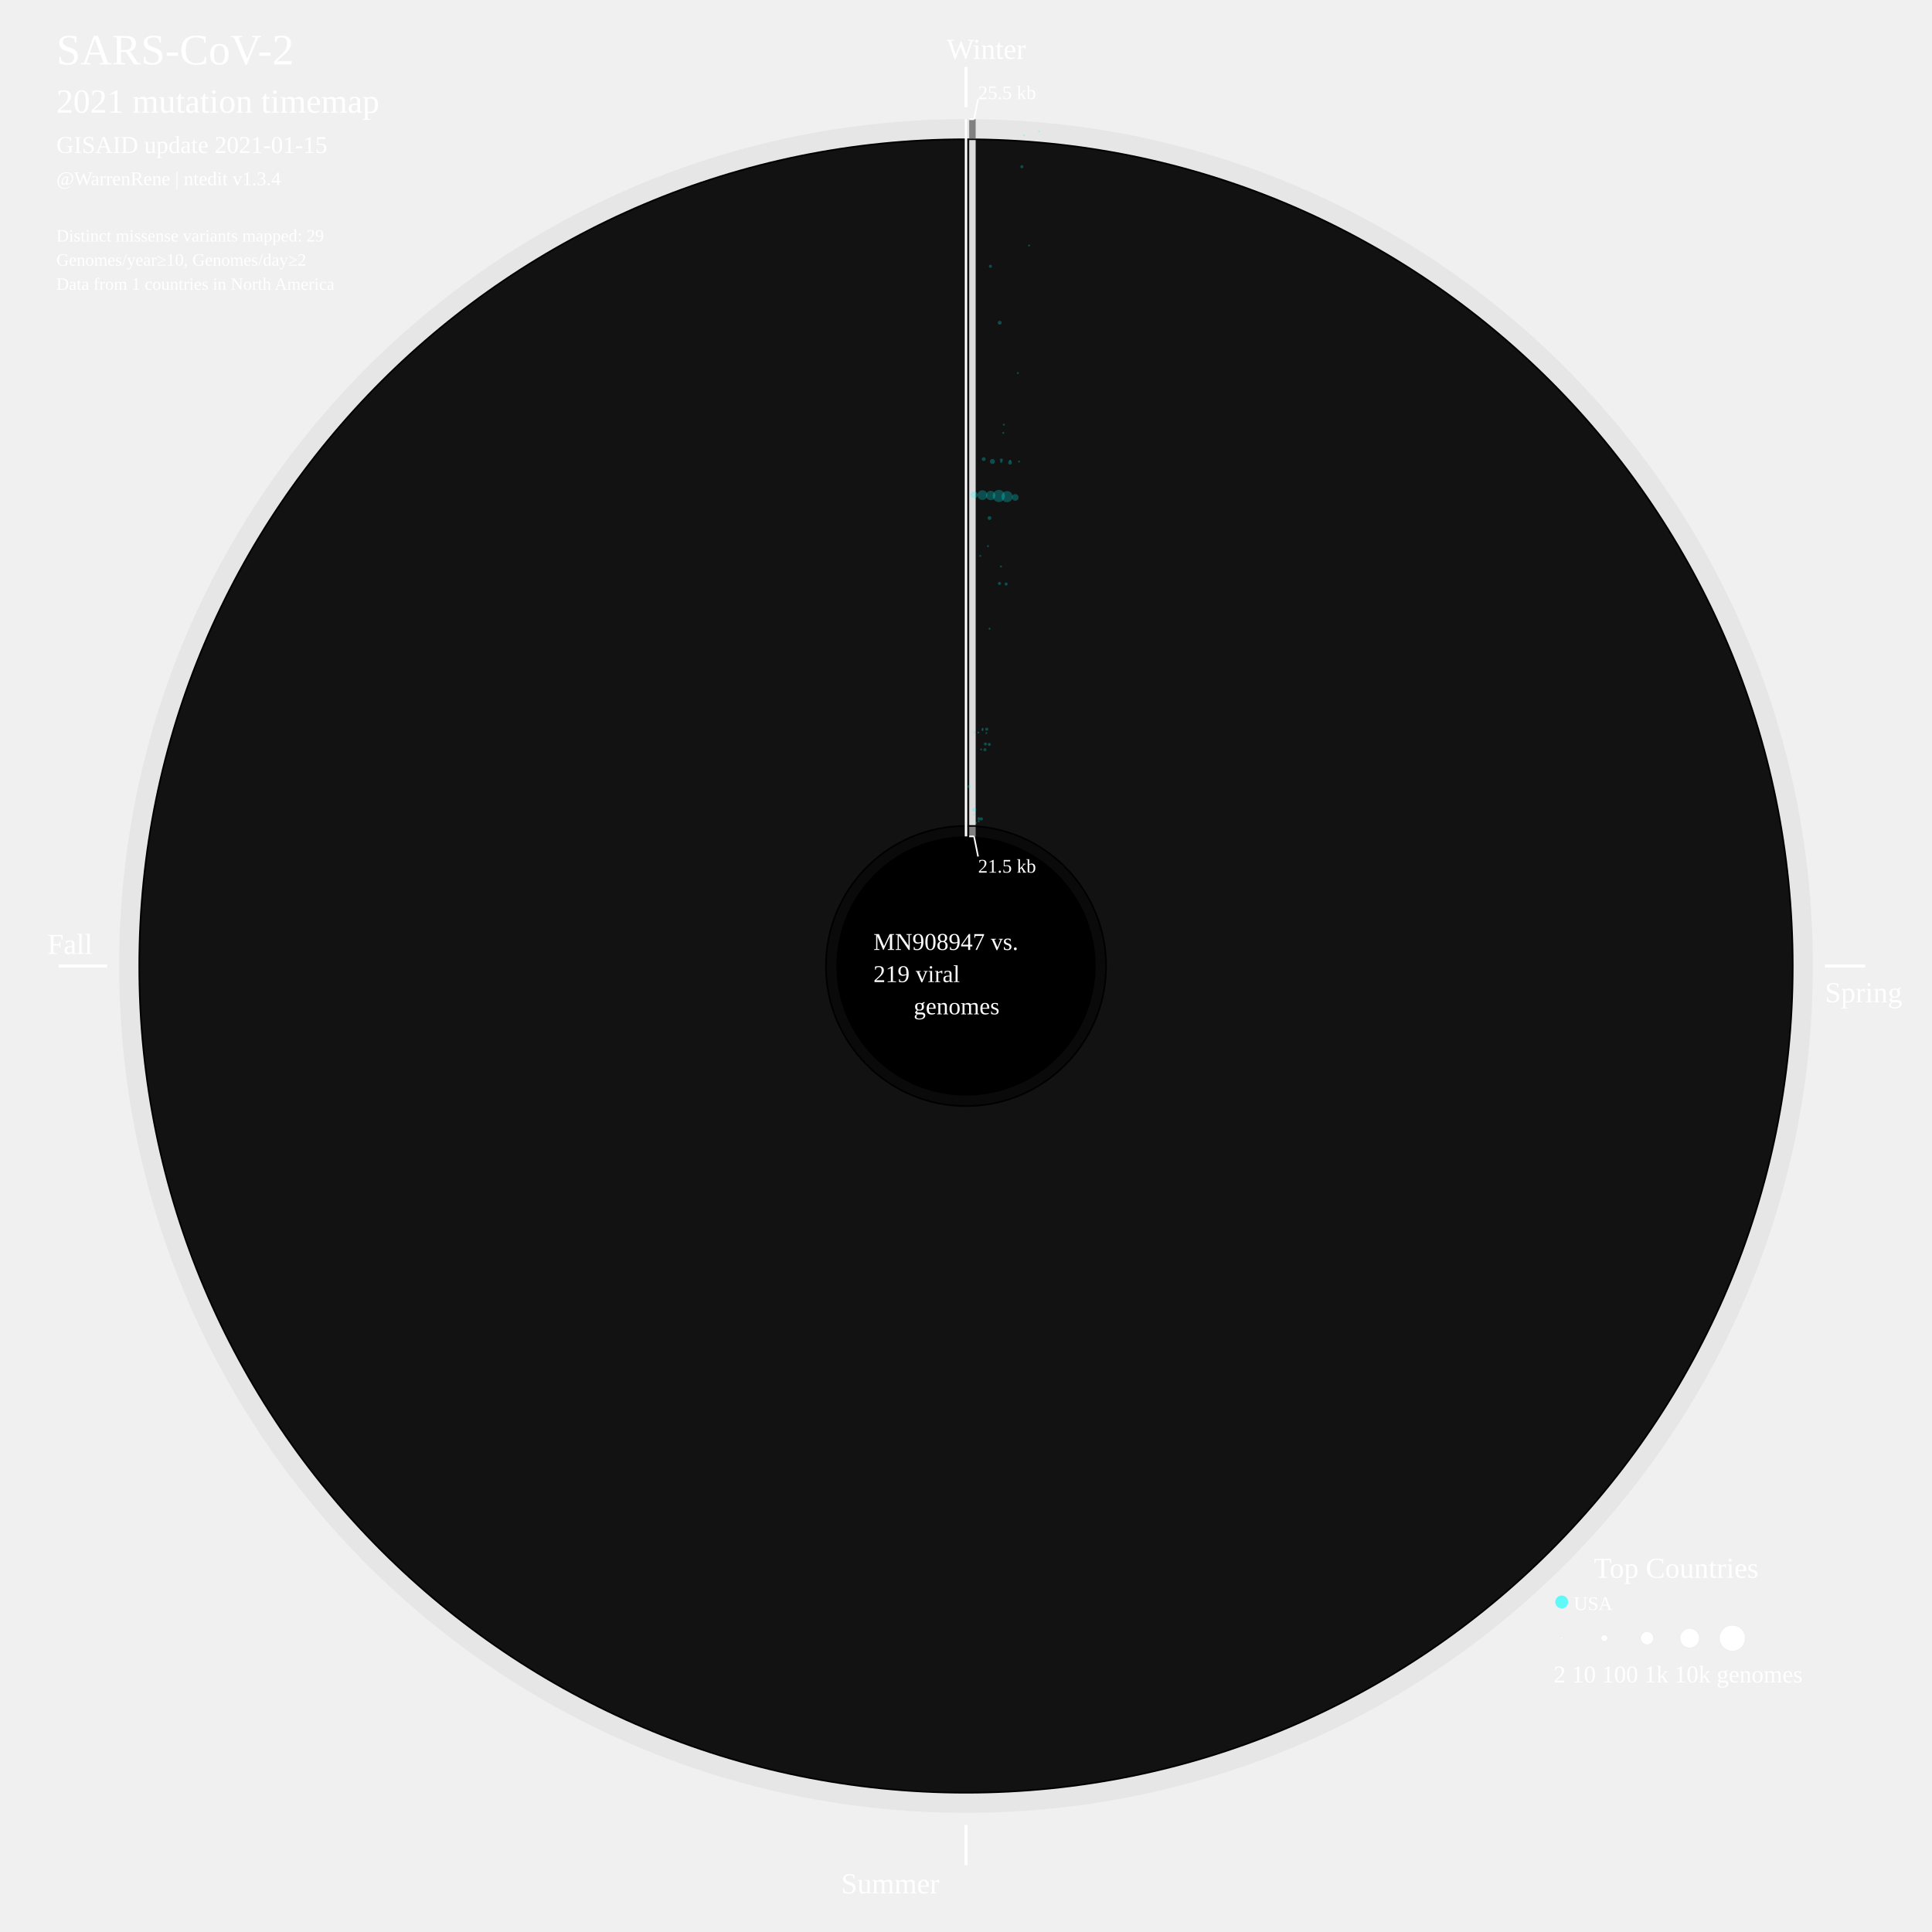
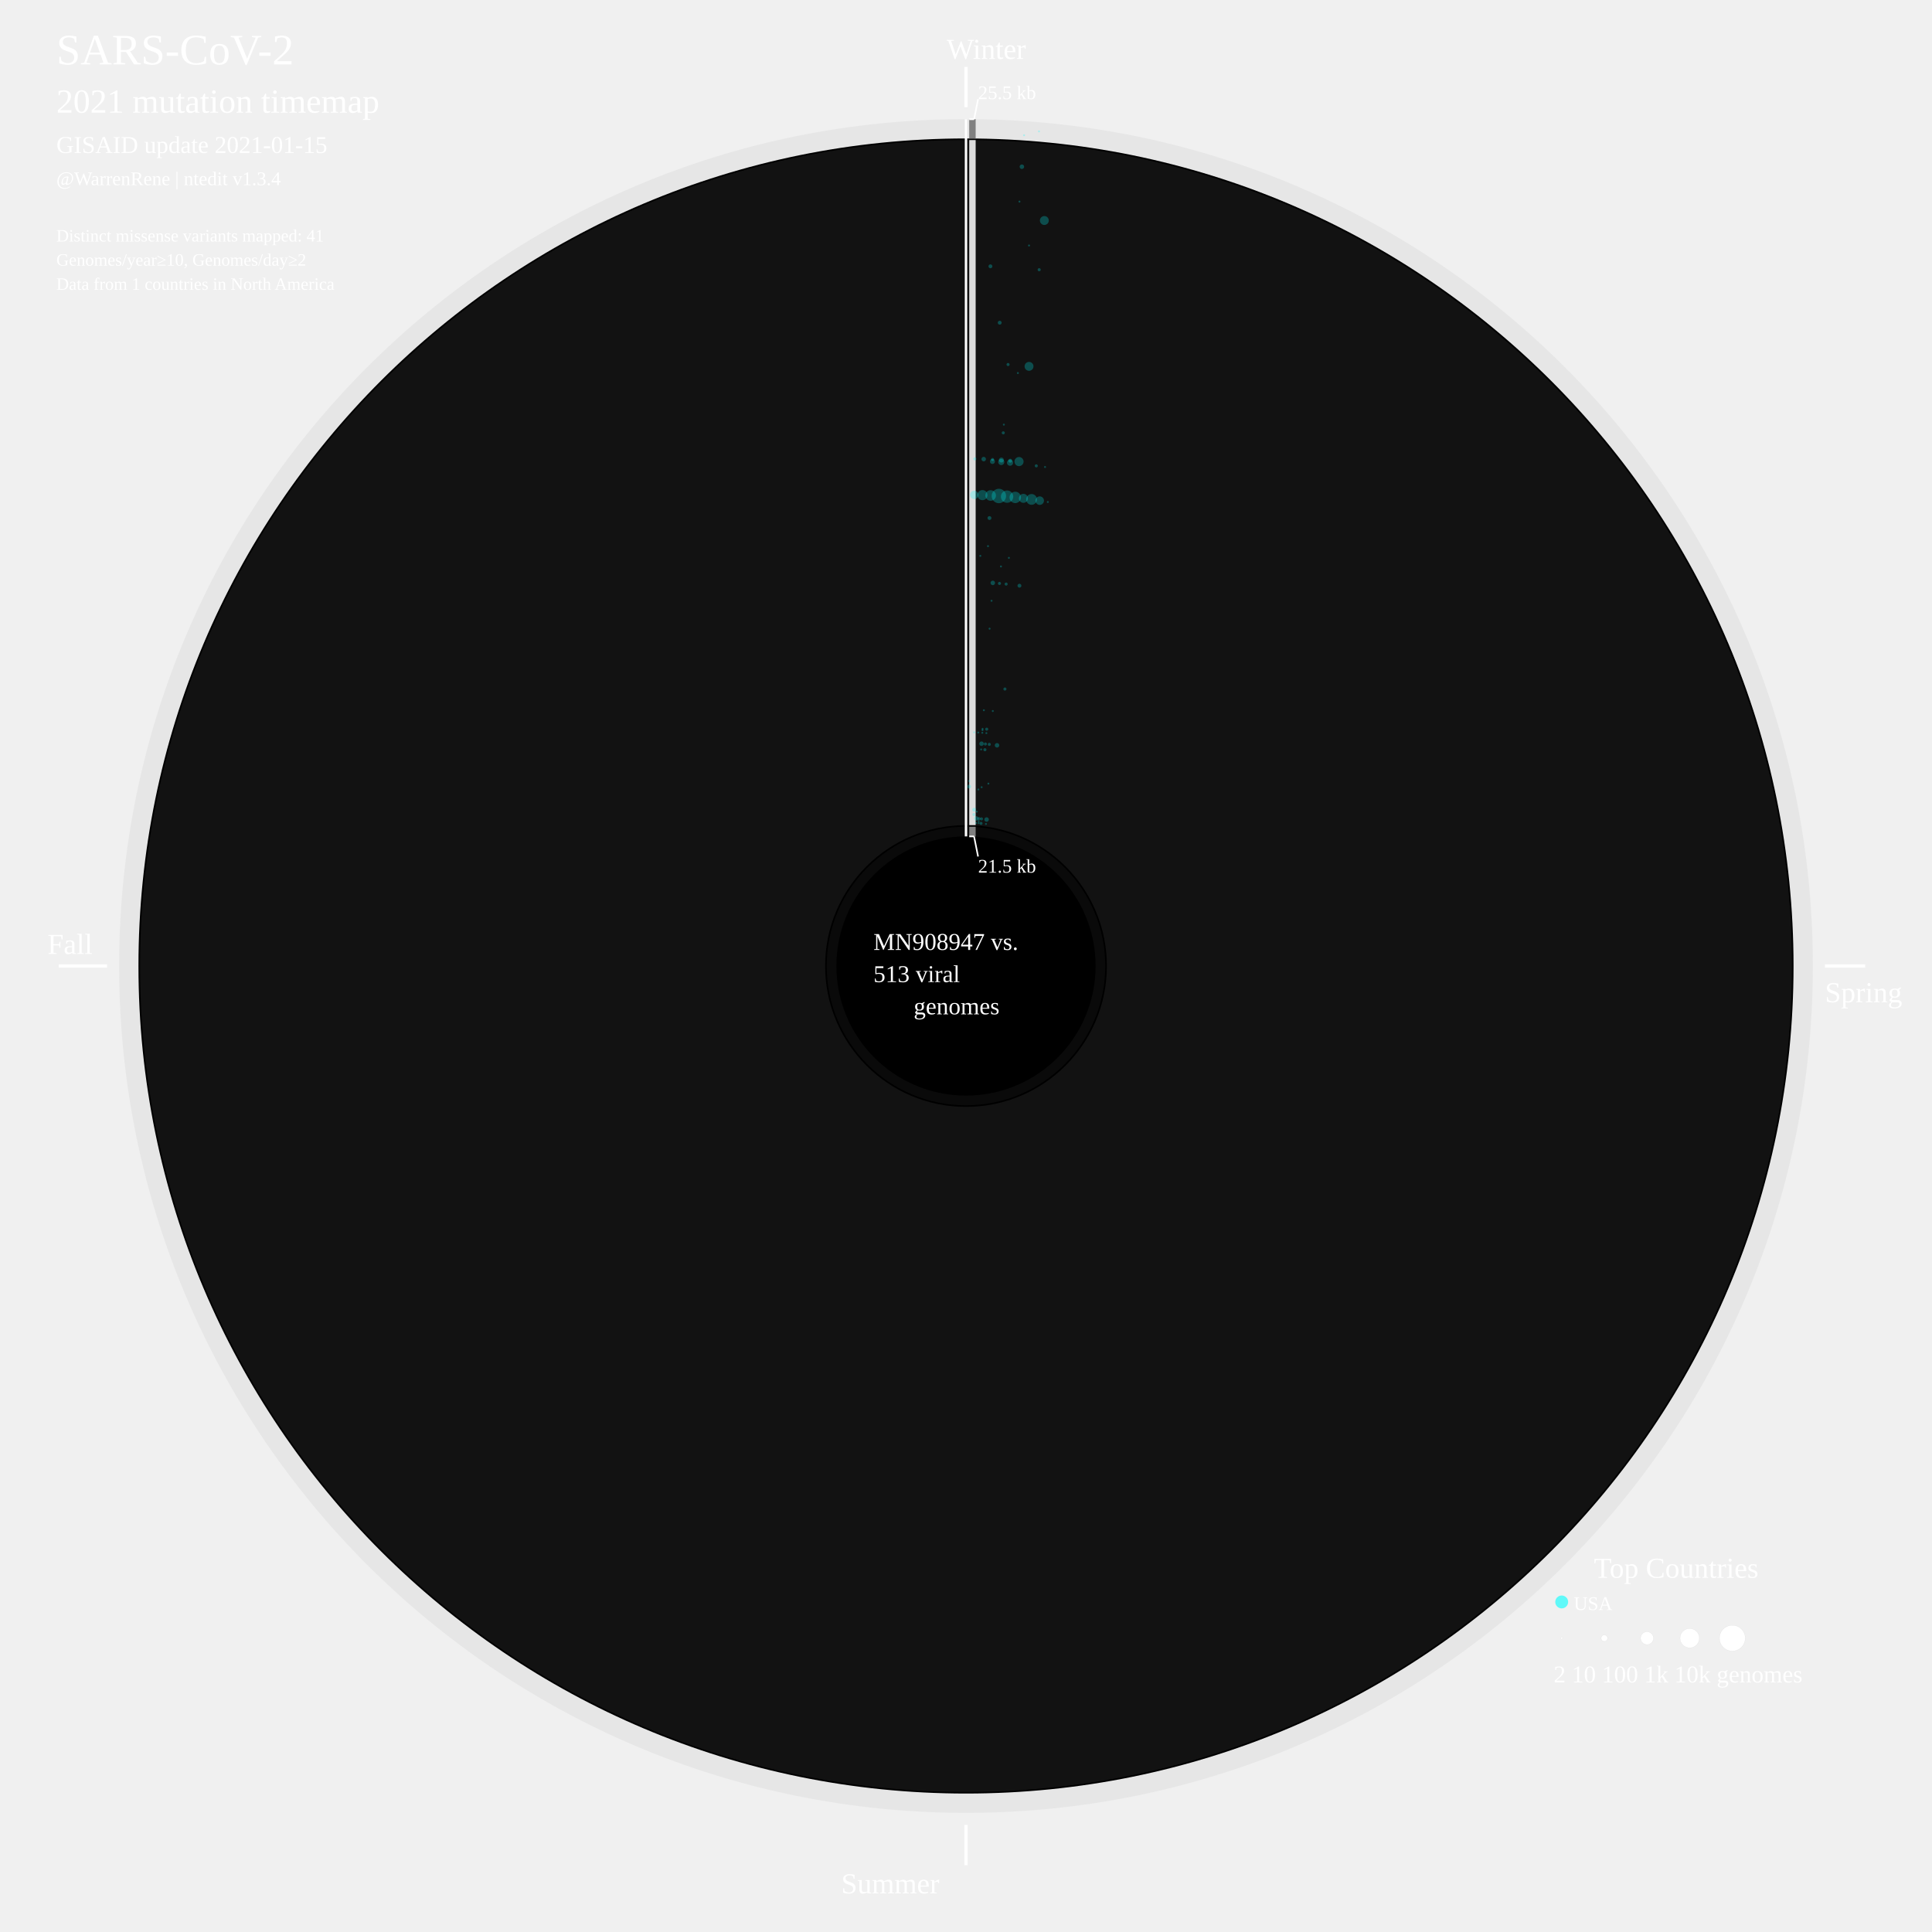
<svg xmlns="http://www.w3.org/2000/svg" width="2400" height="2400" style="background-color:black">
  <circle cx="1200" cy="1200" r="1052" style="fill:grey;stroke:black;stroke-width:0;fill-opacity:0.085;" />
  <circle cx="1200" cy="1200" r="1028" style="fill:black;stroke:black;stroke-width:0;fill-opacity:1;" />
  <circle cx="1200" cy="1200" r="1026" style="fill:gainsboro;stroke:black;stroke-width:0;fill-opacity:0.085;" />
  <circle cx="1200" cy="1200" r="175" style="fill:black;stroke:black;stroke-width:0;fill-opacity:1;" />
  <circle cx="1200" cy="1200" r="173" style="fill:grey;stroke:black;stroke-width:0;fill-opacity:0.085;" />
  <circle cx="1200" cy="1200" r="161" style="fill:black;stroke:black;stroke-width:0;fill-opacity:1;" />
  <text font-size="4.5em" x="70" y="80" fill="white">SARS-CoV-2</text>
  <text font-size="3.5em" x="70" y="140" fill="white">2021 mutation timemap</text>
  <text font-size="2.5em" x="70" y="190" fill="white">GISAID update 2021-01-15</text>
  <text font-size="2.0em" x="70" y="230" fill="white">@WarrenRene | ntedit v1.3.4</text>
  <line x1="1200" y1="83.131" x2="1200" y2="133.131" style="stroke:white;stroke-width:4" />
  <text font-size="3.0em" x="1176" y="73.131" fill="white">Winter</text>
  <line x1="2267" y1="1200" x2="2317" y2="1200" style="stroke:white;stroke-width:4" />
  <text font-size="3.0em" x="2267" y="1245" fill="white">Spring</text>
  <line x1="1200" y1="2267" x2="1200" y2="2317" style="stroke:white;stroke-width:4" />
  <text font-size="3.0em" x="1045" y="2352" fill="white">Summer</text>
  <line x1="133" y1="1200" x2="73" y2="1200" style="stroke:white;stroke-width:4" />
  <text font-size="3.0em" x="59" y="1185" fill="white">Fall</text>
  <g>
    <line x1="1208" y1="1039" x2="1208" y2="1027" style="stroke:grey;stroke-width:8" />
  </g>
  <g>
    <line x1="1208" y1="1025" x2="1208" y2="174" style="stroke:gainsboro;stroke-width:8" />
  </g>
  <g>
    <line x1="1208" y1="172" x2="1208" y2="148" style="stroke:grey;stroke-width:8" />
  </g>
  <line x1="1200" y1="148.131" x2="1200" y2="1039" style="stroke:white;stroke-width:3" />
  <line x1="1204" y1="148.131" x2="1210" y2="148.131" style="stroke:white;stroke-width:2" />
  <line x1="1210" y1="148.131" x2="1215" y2="123.131" style="stroke:white;stroke-width:2" />
  <line x1="1204" y1="1039" x2="1210" y2="1039" style="stroke:white;stroke-width:2" />
  <line x1="1210" y1="1039" x2="1215" y2="1064" style="stroke:white;stroke-width:2" />
  <text font-size="2.0em" x="1215" y="123.131" fill="white">25.5 kb</text>
  <text font-size="2.0em" x="1215" y="1084" fill="white">21.5 kb</text>
  <text font-size="3.0em" x="1980" y="1960" fill="white">Top Countries</text>
  <circle cx="1940" cy="1990" r="8" style="fill:cyan;stroke:black;stroke-width:0;fill-opacity:0.6;" />
  <text font-size="2.0em" x="1955" y="2000" fill="white">USA</text>
  <circle cx="1940" cy="2035" r="1.204" style="fill:white;stroke:lightgrey;stroke-width:0.2;" />
  <circle cx="1993" cy="2035" r="4" style="fill:white;stroke:lightgrey;stroke-width:0.2;" />
  <circle cx="2046" cy="2035" r="8" style="fill:white;stroke:lightgrey;stroke-width:0.2;" />
  <circle cx="2099" cy="2035" r="12" style="fill:white;stroke:lightgrey;stroke-width:0.2;" />
  <circle cx="2152" cy="2035" r="16" style="fill:white;stroke:lightgrey;stroke-width:0.2;" />
  <text font-size="2.5em" x="1930" y="2090" fill="white">2      10        100        1k        10k  genomes</text>
  <text font-size="2.5em" x="1085" y="1180" fill="white">MN908947 vs.</text>
-   <text font-size="2.5em" x="1085" y="1220" fill="white">219  viral</text>
+   <text font-size="2.5em" x="1085" y="1220" fill="white">513  viral</text>
  <text font-size="2.5em" x="1135" y="1260" fill="white">genomes</text>
  <g>
-     <circle cx="1203.891" cy="977.094" r="1.908" style="fill:cyan;stroke:black;stroke-width:0;fill-opacity:0.25;" />
-   </g>
-   <g>
-     <circle cx="1210.215" cy="614.788" r="4.317" style="fill:cyan;stroke:black;stroke-width:0;fill-opacity:0.25;" />
+     <circle cx="1203.891" cy="977.094" r="2.408" style="fill:cyan;stroke:black;stroke-width:0;fill-opacity:0.25;" />
+   </g>
+   <g>
+     <circle cx="1204.011" cy="970.191" r="1.204" style="fill:cyan;stroke:black;stroke-width:0;fill-opacity:0.25;" />
+   </g>
+   <g>
+     <circle cx="1210.215" cy="614.788" r="5.204" style="fill:cyan;stroke:black;stroke-width:0;fill-opacity:0.25;" />
+   </g>
+   <g>
+     <circle cx="1210.996" cy="570.029" r="1.908" style="fill:cyan;stroke:black;stroke-width:0;fill-opacity:0.25;" />
  </g>
  <g>
    <circle cx="1210.136" cy="909.754" r="1.204" style="fill:cyan;stroke:black;stroke-width:0;fill-opacity:0.25;" />
  </g>
  <g>
    <circle cx="1217.792" cy="690.511" r="1.204" style="fill:cyan;stroke:black;stroke-width:0;fill-opacity:0.25;" />
  </g>
  <g>
-     <circle cx="1220.427" cy="615.056" r="6.074" style="fill:cyan;stroke:black;stroke-width:0;fill-opacity:0.25;" />
-   </g>
-   <g>
-     <circle cx="1221.989" cy="570.317" r="2.408" style="fill:cyan;stroke:black;stroke-width:0;fill-opacity:0.25;" />
-   </g>
-   <g>
-     <circle cx="1230.352" cy="330.819" r="1.908" style="fill:cyan;stroke:black;stroke-width:0;fill-opacity:0.25;" />
-   </g>
-   <g>
-     <circle cx="1209.861" cy="1011.84" r="1.204" style="fill:cyan;stroke:black;stroke-width:0;fill-opacity:0.25;" />
+     <circle cx="1220.427" cy="615.056" r="6.273" style="fill:cyan;stroke:black;stroke-width:0;fill-opacity:0.25;" />
+   </g>
+   <g>
+     <circle cx="1221.989" cy="570.317" r="2.796" style="fill:cyan;stroke:black;stroke-width:0;fill-opacity:0.25;" />
+   </g>
+   <g>
+     <circle cx="1230.352" cy="330.819" r="2.408" style="fill:cyan;stroke:black;stroke-width:0;fill-opacity:0.25;" />
+   </g>
+   <g>
+     <circle cx="1209.861" cy="1011.84" r="1.908" style="fill:cyan;stroke:black;stroke-width:0;fill-opacity:0.25;" />
  </g>
  <g>
    <circle cx="1210.176" cy="1005.834" r="2.408" style="fill:cyan;stroke:black;stroke-width:0;fill-opacity:0.25;" />
  </g>
  <g>
    <circle cx="1215.2" cy="909.975" r="1.204" style="fill:cyan;stroke:black;stroke-width:0;fill-opacity:0.25;" />
  </g>
  <g>
    <circle cx="1227.334" cy="678.444" r="1.204" style="fill:cyan;stroke:black;stroke-width:0;fill-opacity:0.25;" />
  </g>
  <g>
    <circle cx="1229.164" cy="643.525" r="2.408" style="fill:cyan;stroke:black;stroke-width:0;fill-opacity:0.25;" />
  </g>
  <g>
-     <circle cx="1230.632" cy="615.501" r="5.85" style="fill:cyan;stroke:black;stroke-width:0;fill-opacity:0.25;" />
+     <circle cx="1230.632" cy="615.501" r="6.574" style="fill:cyan;stroke:black;stroke-width:0;fill-opacity:0.25;" />
  </g>
  <g>
    <circle cx="1232.847" cy="573.243" r="3.113" style="fill:cyan;stroke:black;stroke-width:0;fill-opacity:0.25;" />
  </g>
  <g>
+     <circle cx="1232.975" cy="570.797" r="1.908" style="fill:cyan;stroke:black;stroke-width:0;fill-opacity:0.25;" />
+   </g>
+   <g>
    <circle cx="1241.88" cy="400.874" r="2.408" style="fill:cyan;stroke:black;stroke-width:0;fill-opacity:0.25;" />
  </g>
  <g>
    <circle cx="1212.429" cy="1022.26" r="1.204" style="fill:cyan;stroke:black;stroke-width:0;fill-opacity:0.25;" />
  </g>
  <g>
+     <circle cx="1212.817" cy="1016.706" r="2.796" style="fill:cyan;stroke:black;stroke-width:0;fill-opacity:0.25;" />
+   </g>
+   <g>
+     <circle cx="1213.408" cy="1008.263" r="1.204" style="fill:cyan;stroke:black;stroke-width:0;fill-opacity:0.25;" />
+   </g>
+   <g>
+     <circle cx="1215.334" cy="980.714" r="1.204" style="fill:cyan;stroke:black;stroke-width:0;fill-opacity:0.25;" />
+   </g>
+   <g>
    <circle cx="1218.814" cy="930.947" r="1.204" style="fill:cyan;stroke:black;stroke-width:0;fill-opacity:0.25;" />
  </g>
  <g>
+     <circle cx="1219.311" cy="923.837" r="2.796" style="fill:cyan;stroke:black;stroke-width:0;fill-opacity:0.25;" />
+   </g>
+   <g>
+     <circle cx="1220.259" cy="910.284" r="1.204" style="fill:cyan;stroke:black;stroke-width:0;fill-opacity:0.25;" />
+   </g>
+   <g>
    <circle cx="1220.492" cy="906.952" r="1.204" style="fill:cyan;stroke:black;stroke-width:0;fill-opacity:0.25;" />
  </g>
  <g>
    <circle cx="1220.601" cy="905.396" r="1.204" style="fill:cyan;stroke:black;stroke-width:0;fill-opacity:0.25;" />
  </g>
  <g>
+     <circle cx="1222.216" cy="882.29" r="1.204" style="fill:cyan;stroke:black;stroke-width:0;fill-opacity:0.25;" />
+   </g>
+   <g>
    <circle cx="1229.301" cy="780.979" r="1.204" style="fill:cyan;stroke:black;stroke-width:0;fill-opacity:0.25;" />
  </g>
  <g>
-     <circle cx="1240.829" cy="616.125" r="7.568" style="fill:cyan;stroke:black;stroke-width:0;fill-opacity:0.25;" />
-   </g>
-   <g>
-     <circle cx="1243.78" cy="573.912" r="1.204" style="fill:cyan;stroke:black;stroke-width:0;fill-opacity:0.25;" />
-   </g>
-   <g>
-     <circle cx="1243.951" cy="571.468" r="1.908" style="fill:cyan;stroke:black;stroke-width:0;fill-opacity:0.25;" />
-   </g>
-   <g>
-     <circle cx="1246.313" cy="537.697" r="1.204" style="fill:cyan;stroke:black;stroke-width:0;fill-opacity:0.25;" />
+     <circle cx="1231.724" cy="746.319" r="1.204" style="fill:cyan;stroke:black;stroke-width:0;fill-opacity:0.25;" />
+   </g>
+   <g>
+     <circle cx="1233.278" cy="724.102" r="2.796" style="fill:cyan;stroke:black;stroke-width:0;fill-opacity:0.25;" />
+   </g>
+   <g>
+     <circle cx="1240.829" cy="616.125" r="8.962" style="fill:cyan;stroke:black;stroke-width:0;fill-opacity:0.25;" />
+   </g>
+   <g>
+     <circle cx="1243.78" cy="573.912" r="3.817" style="fill:cyan;stroke:black;stroke-width:0;fill-opacity:0.25;" />
+   </g>
+   <g>
+     <circle cx="1243.951" cy="571.468" r="3.113" style="fill:cyan;stroke:black;stroke-width:0;fill-opacity:0.25;" />
+   </g>
+   <g>
+     <circle cx="1246.313" cy="537.697" r="1.908" style="fill:cyan;stroke:black;stroke-width:0;fill-opacity:0.25;" />
  </g>
  <g>
    <circle cx="1247.027" cy="527.477" r="1.204" style="fill:cyan;stroke:black;stroke-width:0;fill-opacity:0.25;" />
  </g>
  <g>
-     <circle cx="1269.43" cy="207.102" r="1.908" style="fill:cyan;stroke:black;stroke-width:0;fill-opacity:0.25;" />
+     <circle cx="1252.247" cy="452.827" r="1.908" style="fill:cyan;stroke:black;stroke-width:0;fill-opacity:0.25;" />
+   </g>
+   <g>
+     <circle cx="1266.401" cy="250.426" r="1.204" style="fill:cyan;stroke:black;stroke-width:0;fill-opacity:0.25;" />
+   </g>
+   <g>
+     <circle cx="1269.43" cy="207.102" r="2.796" style="fill:cyan;stroke:black;stroke-width:0;fill-opacity:0.25;" />
  </g>
  <g>
    <circle cx="1272.165" cy="167.999" r="1.204" style="fill:cyan;stroke:black;stroke-width:0;fill-opacity:0.25;" />
  </g>
  <g>
+     <circle cx="1215.529" cy="1022.504" r="1.204" style="fill:cyan;stroke:black;stroke-width:0;fill-opacity:0.25;" />
+   </g>
+   <g>
    <circle cx="1215.742" cy="1020.064" r="1.204" style="fill:cyan;stroke:black;stroke-width:0;fill-opacity:0.25;" />
  </g>
  <g>
    <circle cx="1216.014" cy="1016.958" r="1.908" style="fill:cyan;stroke:black;stroke-width:0;fill-opacity:0.25;" />
  </g>
  <g>
+     <circle cx="1219.43" cy="977.908" r="1.204" style="fill:cyan;stroke:black;stroke-width:0;fill-opacity:0.25;" />
+   </g>
+   <g>
    <circle cx="1223.507" cy="931.316" r="1.908" style="fill:cyan;stroke:black;stroke-width:0;fill-opacity:0.25;" />
  </g>
  <g>
    <circle cx="1224.128" cy="924.216" r="1.908" style="fill:cyan;stroke:black;stroke-width:0;fill-opacity:0.25;" />
  </g>
  <g>
    <circle cx="1225.312" cy="910.682" r="1.204" style="fill:cyan;stroke:black;stroke-width:0;fill-opacity:0.25;" />
  </g>
  <g>
    <circle cx="1225.739" cy="905.801" r="1.908" style="fill:cyan;stroke:black;stroke-width:0;fill-opacity:0.25;" />
  </g>
  <g>
    <circle cx="1241.579" cy="724.755" r="1.908" style="fill:cyan;stroke:black;stroke-width:0;fill-opacity:0.25;" />
  </g>
  <g>
    <circle cx="1243.423" cy="703.678" r="1.204" style="fill:cyan;stroke:black;stroke-width:0;fill-opacity:0.25;" />
  </g>
  <g>
-     <circle cx="1251.012" cy="616.927" r="6.961" style="fill:cyan;stroke:black;stroke-width:0;fill-opacity:0.25;" />
-   </g>
-   <g>
-     <circle cx="1254.7" cy="574.771" r="2.408" style="fill:cyan;stroke:black;stroke-width:0;fill-opacity:0.25;" />
-   </g>
-   <g>
-     <circle cx="1254.914" cy="572.331" r="1.204" style="fill:cyan;stroke:black;stroke-width:0;fill-opacity:0.25;" />
+     <circle cx="1251.012" cy="616.927" r="7.676" style="fill:cyan;stroke:black;stroke-width:0;fill-opacity:0.25;" />
+   </g>
+   <g>
+     <circle cx="1254.7" cy="574.771" r="3.817" style="fill:cyan;stroke:black;stroke-width:0;fill-opacity:0.25;" />
+   </g>
+   <g>
+     <circle cx="1254.914" cy="572.331" r="2.408" style="fill:cyan;stroke:black;stroke-width:0;fill-opacity:0.25;" />
  </g>
  <g>
    <circle cx="1264.445" cy="463.393" r="1.204" style="fill:cyan;stroke:black;stroke-width:0;fill-opacity:0.25;" />
  </g>
  <g>
    <circle cx="1278.304" cy="304.978" r="1.204" style="fill:cyan;stroke:black;stroke-width:0;fill-opacity:0.25;" />
  </g>
  <g>
    <circle cx="1290.708" cy="163.203" r="1.204" style="fill:cyan;stroke:black;stroke-width:0;fill-opacity:0.25;" />
  </g>
  <g>
+     <circle cx="1218.624" cy="1022.802" r="1.908" style="fill:cyan;stroke:black;stroke-width:0;fill-opacity:0.25;" />
+   </g>
+   <g>
    <circle cx="1219.206" cy="1017.265" r="1.908" style="fill:cyan;stroke:black;stroke-width:0;fill-opacity:0.25;" />
  </g>
  <g>
    <circle cx="1228.937" cy="924.679" r="1.908" style="fill:cyan;stroke:black;stroke-width:0;fill-opacity:0.25;" />
  </g>
  <g>
+     <circle cx="1233.291" cy="883.259" r="1.204" style="fill:cyan;stroke:black;stroke-width:0;fill-opacity:0.25;" />
+   </g>
+   <g>
    <circle cx="1249.866" cy="725.553" r="1.908" style="fill:cyan;stroke:black;stroke-width:0;fill-opacity:0.25;" />
  </g>
  <g>
-     <circle cx="1261.181" cy="617.906" r="4.166" style="fill:cyan;stroke:black;stroke-width:0;fill-opacity:0.25;" />
-   </g>
-   <g>
-     <circle cx="1265.86" cy="573.385" r="1.204" style="fill:cyan;stroke:black;stroke-width:0;fill-opacity:0.25;" />
-   </g>
-   <text font-size="1.8em" x="70" y="300" fill="white">Distinct missense variants mapped: 29</text>
+     <circle cx="1253.289" cy="692.993" r="1.204" style="fill:cyan;stroke:black;stroke-width:0;fill-opacity:0.25;" />
+   </g>
+   <g>
+     <circle cx="1261.181" cy="617.906" r="7.083" style="fill:cyan;stroke:black;stroke-width:0;fill-opacity:0.25;" />
+   </g>
+   <g>
+     <circle cx="1265.86" cy="573.385" r="5.66" style="fill:cyan;stroke:black;stroke-width:0;fill-opacity:0.25;" />
+   </g>
+   <g>
+     <circle cx="1278.292" cy="455.105" r="5.521" style="fill:cyan;stroke:black;stroke-width:0;fill-opacity:0.25;" />
+   </g>
+   <g>
+     <circle cx="1290.909" cy="335.054" r="1.908" style="fill:cyan;stroke:black;stroke-width:0;fill-opacity:0.25;" />
+   </g>
+   <g>
+     <circle cx="1297.335" cy="273.921" r="5.521" style="fill:cyan;stroke:black;stroke-width:0;fill-opacity:0.25;" />
+   </g>
+   <g>
+     <circle cx="1227.821" cy="973.417" r="1.204" style="fill:cyan;stroke:black;stroke-width:0;fill-opacity:0.25;" />
+   </g>
+   <g>
+     <circle cx="1271.33" cy="619.062" r="5.592" style="fill:cyan;stroke:black;stroke-width:0;fill-opacity:0.25;" />
+   </g>
+   <g>
+     <circle cx="1224.797" cy="1023.56" r="1.204" style="fill:cyan;stroke:black;stroke-width:0;fill-opacity:0.25;" />
+   </g>
+   <g>
+     <circle cx="1225.572" cy="1018.047" r="2.796" style="fill:cyan;stroke:black;stroke-width:0;fill-opacity:0.25;" />
+   </g>
+   <g>
+     <circle cx="1238.528" cy="925.857" r="2.796" style="fill:cyan;stroke:black;stroke-width:0;fill-opacity:0.25;" />
+   </g>
+   <g>
+     <circle cx="1248.354" cy="855.942" r="1.908" style="fill:cyan;stroke:black;stroke-width:0;fill-opacity:0.25;" />
+   </g>
+   <g>
+     <circle cx="1266.394" cy="727.583" r="2.408" style="fill:cyan;stroke:black;stroke-width:0;fill-opacity:0.25;" />
+   </g>
+   <g>
+     <circle cx="1281.458" cy="620.395" r="6.688" style="fill:cyan;stroke:black;stroke-width:0;fill-opacity:0.25;" />
+   </g>
+   <g>
+     <circle cx="1287.316" cy="578.712" r="1.908" style="fill:cyan;stroke:black;stroke-width:0;fill-opacity:0.25;" />
+   </g>
+   <g>
+     <circle cx="1291.561" cy="621.905" r="5.289" style="fill:cyan;stroke:black;stroke-width:0;fill-opacity:0.25;" />
+   </g>
+   <g>
+     <circle cx="1298.181" cy="580.11" r="1.204" style="fill:cyan;stroke:black;stroke-width:0;fill-opacity:0.25;" />
+   </g>
+   <g>
+     <circle cx="1301.636" cy="623.591" r="1.204" style="fill:cyan;stroke:black;stroke-width:0;fill-opacity:0.25;" />
+   </g>
+   <text font-size="1.8em" x="70" y="300" fill="white">Distinct missense variants mapped: 41</text>
  <text font-size="1.8em" x="70" y="330" fill="white">Genomes/year≥10, Genomes/day≥2</text>
  <text font-size="1.8em" x="70" y="360" fill="white">Data from 1 countries in North America</text>
</svg>
